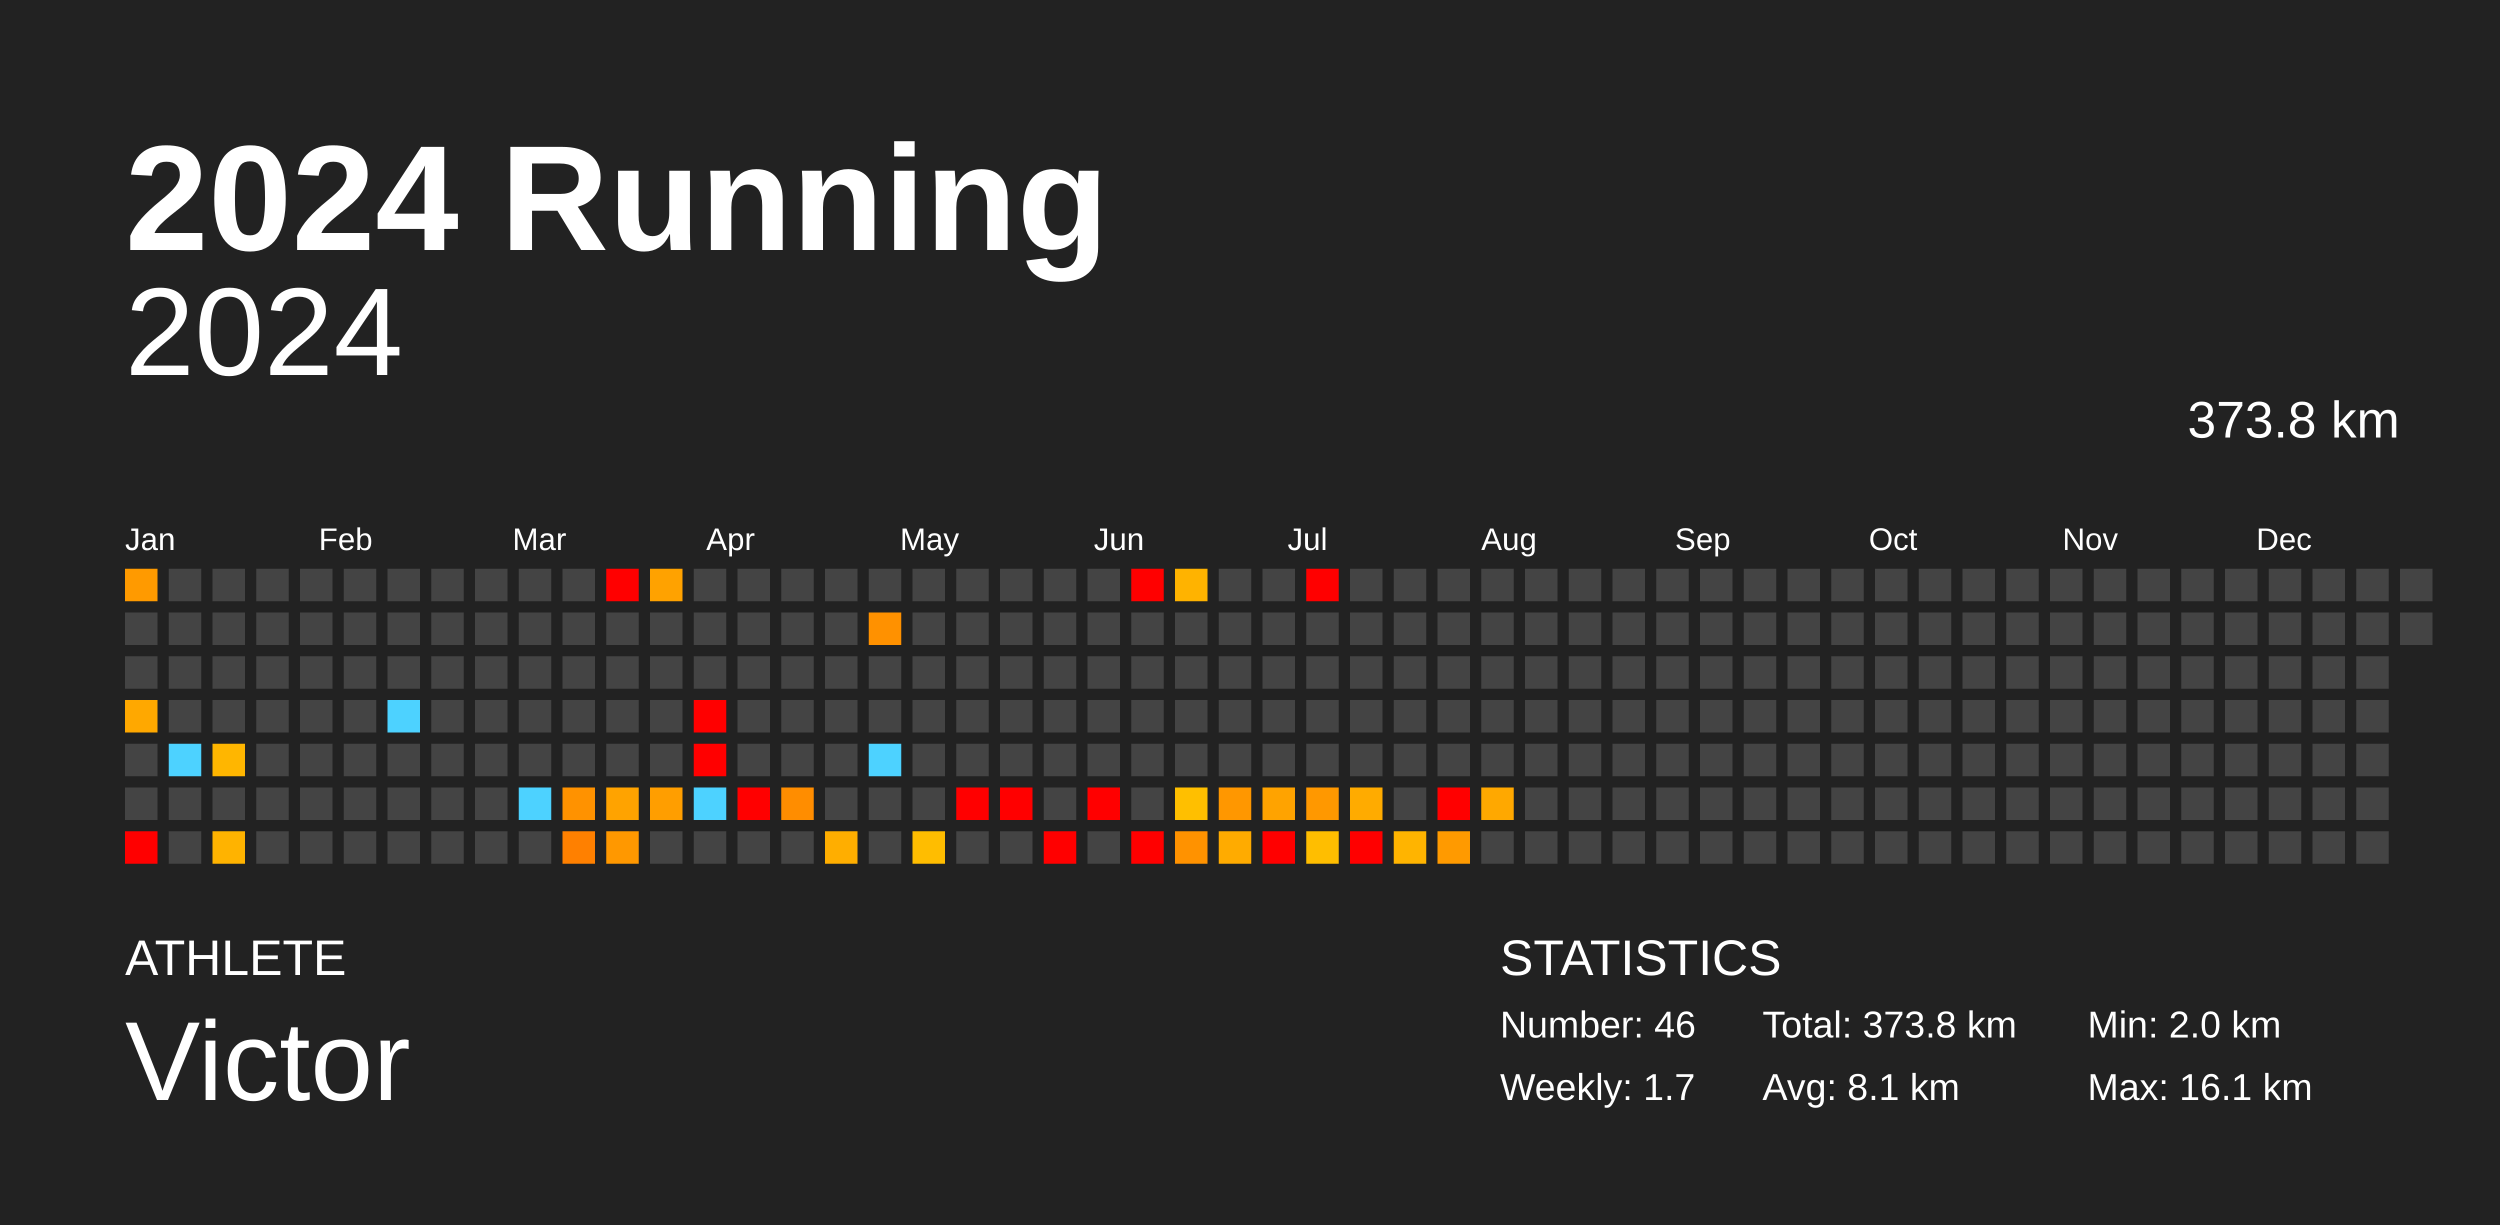
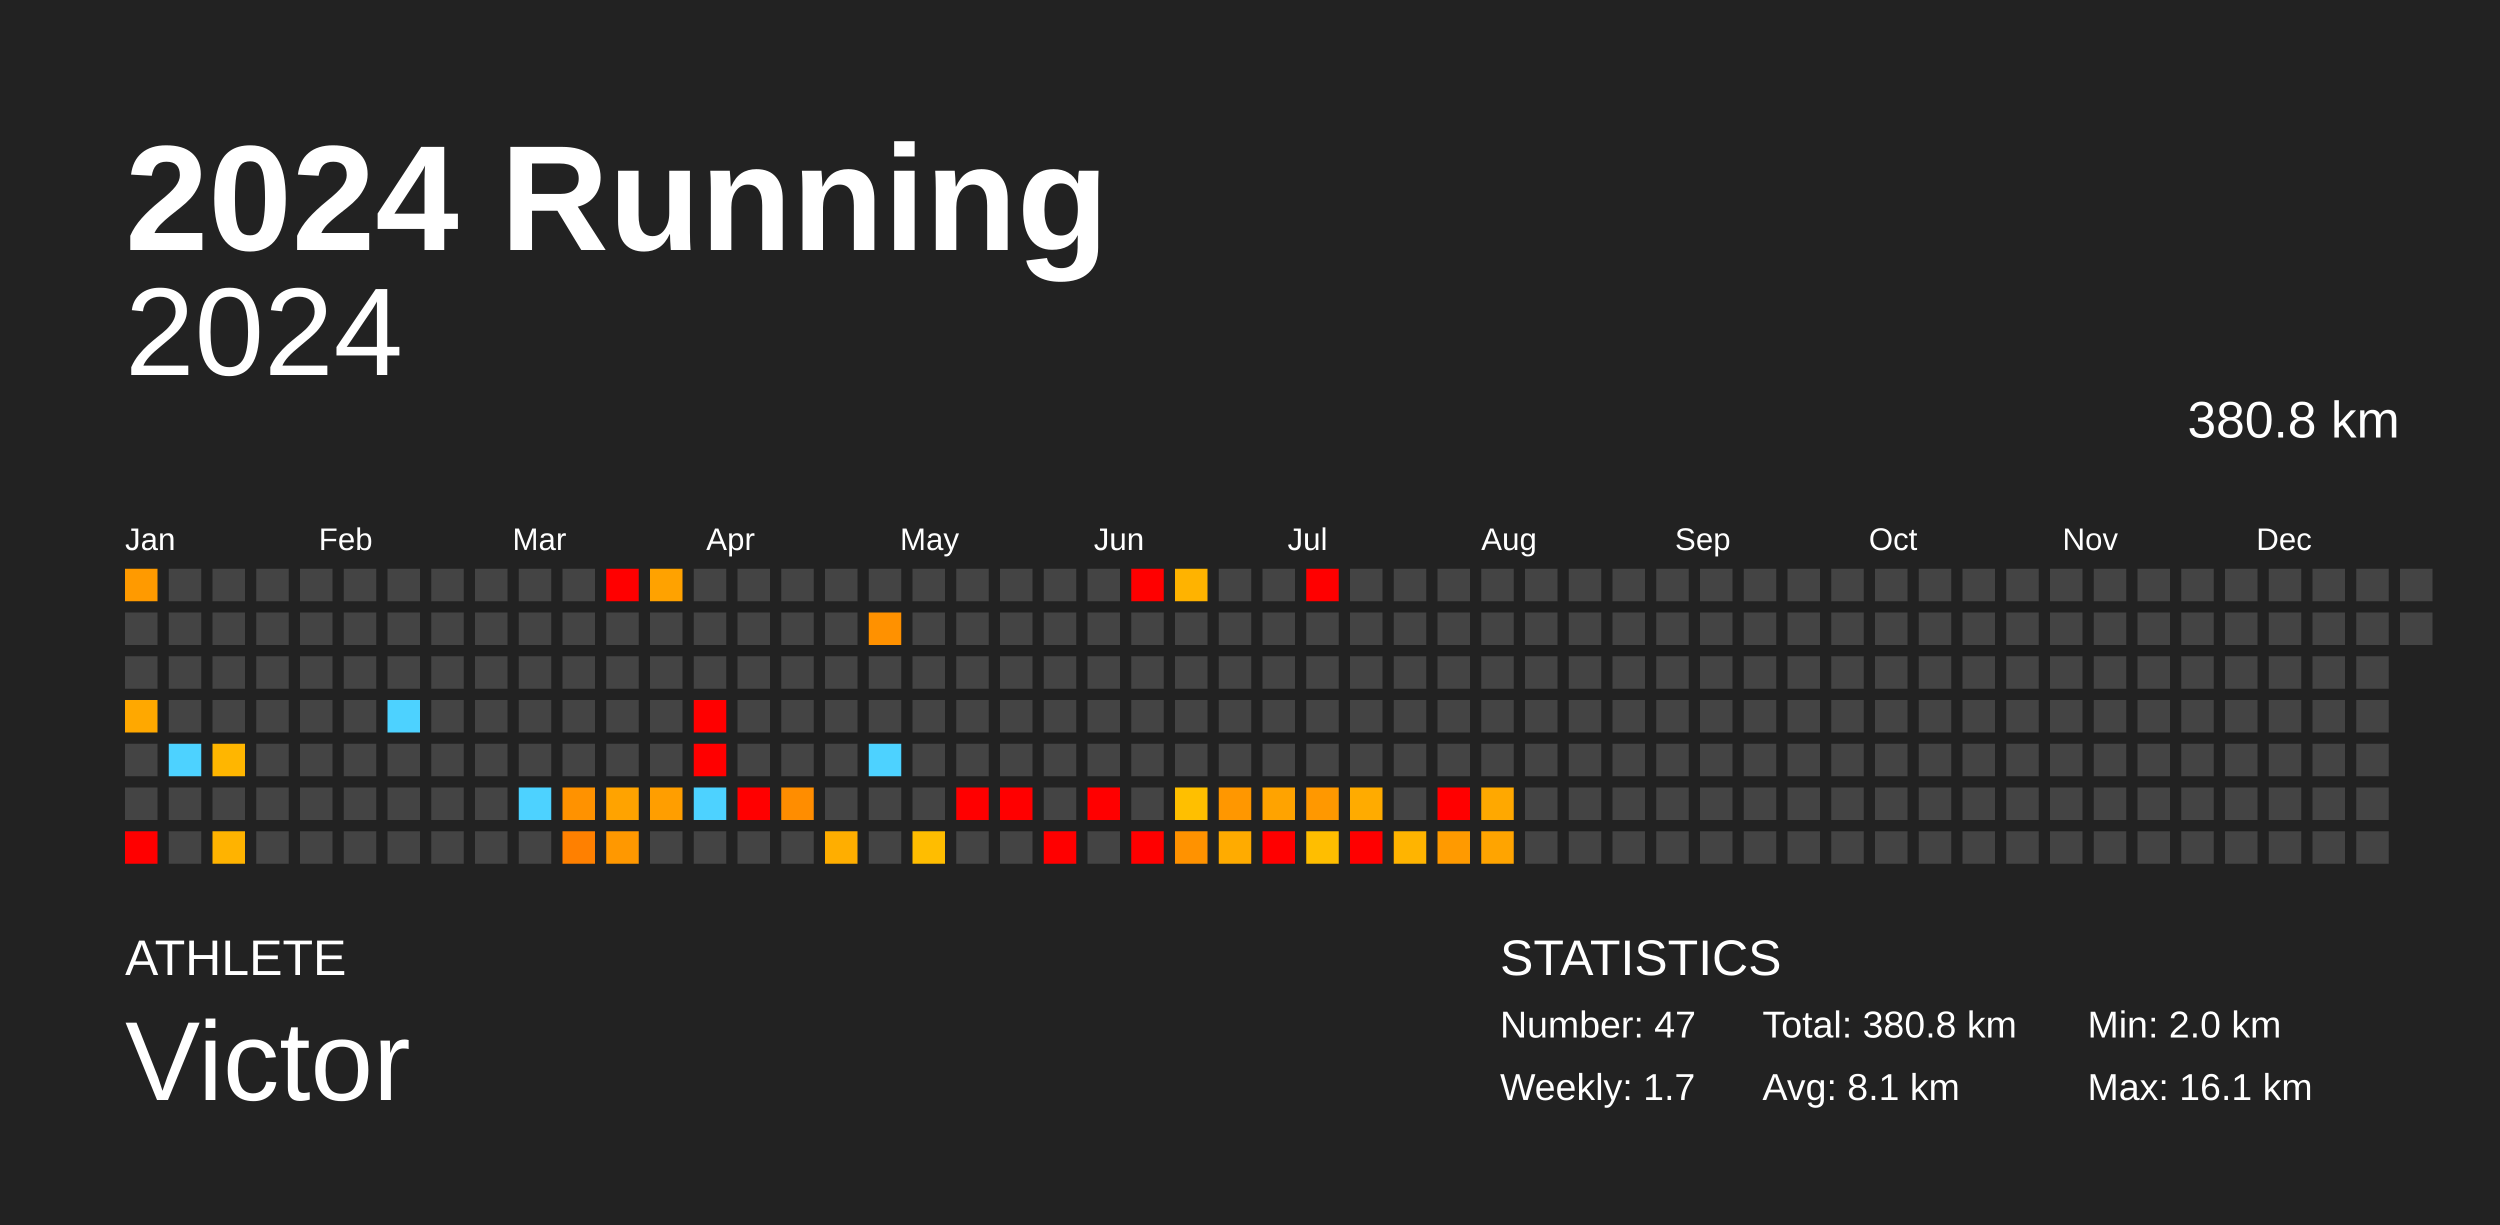
<svg xmlns="http://www.w3.org/2000/svg" baseProfile="full" height="98mm" version="1.1" viewBox="0,0,200,98" width="200mm">
  <defs />
  <rect fill="#222222" height="98" width="200" x="0" y="0" />
  <text fill="#FFFFFF" style="font-size:12px; font-family:Arial; font-weight:bold;" x="10" y="20">2024 Running</text>
  <text fill="#FFFFFF" style="font-size:4px; font-family:Arial" x="10" y="78">ATHLETE</text>
  <text fill="#FFFFFF" style="font-size:9px; font-family:Arial" x="10" y="88">Victor</text>
  <text fill="#FFFFFF" style="font-size:4px; font-family:Arial" x="120" y="78">STATISTICS</text>
-   <text fill="#FFFFFF" style="font-size:3px; font-family:Arial" x="120" y="83">Number: 46</text>
+   <text fill="#FFFFFF" style="font-size:3px; font-family:Arial" x="120" y="83">Number: 47</text>
  <text fill="#FFFFFF" style="font-size:3px; font-family:Arial" x="120" y="88">Weekly: 1.7</text>
-   <text fill="#FFFFFF" style="font-size:3px; font-family:Arial" x="141" y="83">Total: 373.8 km</text>
+   <text fill="#FFFFFF" style="font-size:3px; font-family:Arial" x="141" y="83">Total: 380.8 km</text>
  <text fill="#FFFFFF" style="font-size:3px; font-family:Arial" x="141" y="88">Avg: 8.1 km</text>
  <text fill="#FFFFFF" style="font-size:3px; font-family:Arial" x="167" y="83">Min: 2.0 km</text>
  <text fill="#FFFFFF" style="font-size:3px; font-family:Arial" x="167" y="88">Max: 16.1 km</text>
  <text alignment-baseline="hanging" fill="#FFFFFF" style="font-size:10.0px; font-family:Arial;" x="10" y="30">2024</text>
-   <text alignment-baseline="hanging" fill="#FFFFFF" style="font-size:4.125px; font-family:Arial;" x="175" y="35">373.8 km</text>
+   <text alignment-baseline="hanging" fill="#FFFFFF" style="font-size:4.125px; font-family:Arial;" x="175" y="35">380.8 km</text>
  <text fill="#FFFFFF" style="font-size:2.5px; font-family:Arial" x="10.0" y="44">Jan</text>
  <text fill="#FFFFFF" style="font-size:2.5px; font-family:Arial" x="25.5" y="44">Feb</text>
  <text fill="#FFFFFF" style="font-size:2.5px; font-family:Arial" x="41.0" y="44">Mar</text>
  <text fill="#FFFFFF" style="font-size:2.5px; font-family:Arial" x="56.5" y="44">Apr</text>
  <text fill="#FFFFFF" style="font-size:2.5px; font-family:Arial" x="72.0" y="44">May</text>
  <text fill="#FFFFFF" style="font-size:2.5px; font-family:Arial" x="87.5" y="44">Jun</text>
  <text fill="#FFFFFF" style="font-size:2.5px; font-family:Arial" x="103.0" y="44">Jul</text>
  <text fill="#FFFFFF" style="font-size:2.5px; font-family:Arial" x="118.5" y="44">Aug</text>
  <text fill="#FFFFFF" style="font-size:2.5px; font-family:Arial" x="134.0" y="44">Sep</text>
  <text fill="#FFFFFF" style="font-size:2.5px; font-family:Arial" x="149.5" y="44">Oct</text>
  <text fill="#FFFFFF" style="font-size:2.5px; font-family:Arial" x="165.0" y="44">Nov</text>
  <text fill="#FFFFFF" style="font-size:2.5px; font-family:Arial" x="180.5" y="44">Dec</text>
  <rect fill="#ff9a00" height="2.6" width="2.6" x="10.0" y="45.5" />
  <rect fill="#444444" height="2.6" width="2.6" x="10.0" y="49.0" />
  <rect fill="#444444" height="2.6" width="2.6" x="10.0" y="52.5" />
  <rect fill="#ffa800" height="2.6" width="2.6" x="10.0" y="56.0" />
  <rect fill="#444444" height="2.6" width="2.6" x="10.0" y="59.5" />
  <rect fill="#444444" height="2.6" width="2.6" x="10.0" y="63.0" />
  <rect fill="red" height="2.6" width="2.6" x="10.0" y="66.5" />
  <rect fill="#444444" height="2.6" width="2.6" x="13.5" y="45.5" />
  <rect fill="#444444" height="2.6" width="2.6" x="13.5" y="49.0" />
  <rect fill="#444444" height="2.6" width="2.6" x="13.5" y="52.5" />
  <rect fill="#444444" height="2.6" width="2.6" x="13.5" y="56.0" />
  <rect fill="#4dd2ff" height="2.6" width="2.6" x="13.5" y="59.5" />
  <rect fill="#444444" height="2.6" width="2.6" x="13.5" y="63.0" />
  <rect fill="#444444" height="2.6" width="2.6" x="13.5" y="66.5" />
  <rect fill="#444444" height="2.6" width="2.6" x="17.0" y="45.5" />
  <rect fill="#444444" height="2.6" width="2.6" x="17.0" y="49.0" />
  <rect fill="#444444" height="2.6" width="2.6" x="17.0" y="52.5" />
  <rect fill="#444444" height="2.6" width="2.6" x="17.0" y="56.0" />
  <rect fill="#ffb600" height="2.6" width="2.6" x="17.0" y="59.5" />
  <rect fill="#444444" height="2.6" width="2.6" x="17.0" y="63.0" />
  <rect fill="#ffb300" height="2.6" width="2.6" x="17.0" y="66.5" />
  <rect fill="#444444" height="2.6" width="2.6" x="20.5" y="45.5" />
  <rect fill="#444444" height="2.6" width="2.6" x="20.5" y="49.0" />
  <rect fill="#444444" height="2.6" width="2.6" x="20.5" y="52.5" />
  <rect fill="#444444" height="2.6" width="2.6" x="20.5" y="56.0" />
  <rect fill="#444444" height="2.6" width="2.6" x="20.5" y="59.5" />
  <rect fill="#444444" height="2.6" width="2.6" x="20.5" y="63.0" />
  <rect fill="#444444" height="2.6" width="2.6" x="20.5" y="66.5" />
  <rect fill="#444444" height="2.6" width="2.6" x="24.0" y="45.5" />
  <rect fill="#444444" height="2.6" width="2.6" x="24.0" y="49.0" />
  <rect fill="#444444" height="2.6" width="2.6" x="24.0" y="52.5" />
  <rect fill="#444444" height="2.6" width="2.6" x="24.0" y="56.0" />
  <rect fill="#444444" height="2.6" width="2.6" x="24.0" y="59.5" />
  <rect fill="#444444" height="2.6" width="2.6" x="24.0" y="63.0" />
  <rect fill="#444444" height="2.6" width="2.6" x="24.0" y="66.5" />
  <rect fill="#444444" height="2.6" width="2.6" x="27.5" y="45.5" />
  <rect fill="#444444" height="2.6" width="2.6" x="27.5" y="49.0" />
  <rect fill="#444444" height="2.6" width="2.6" x="27.5" y="52.5" />
  <rect fill="#444444" height="2.6" width="2.6" x="27.5" y="56.0" />
  <rect fill="#444444" height="2.6" width="2.6" x="27.5" y="59.5" />
  <rect fill="#444444" height="2.6" width="2.6" x="27.5" y="63.0" />
  <rect fill="#444444" height="2.6" width="2.6" x="27.5" y="66.5" />
  <rect fill="#444444" height="2.6" width="2.6" x="31.0" y="45.5" />
  <rect fill="#444444" height="2.6" width="2.6" x="31.0" y="49.0" />
  <rect fill="#444444" height="2.6" width="2.6" x="31.0" y="52.5" />
  <rect fill="#4dd2ff" height="2.6" width="2.6" x="31.0" y="56.0" />
  <rect fill="#444444" height="2.6" width="2.6" x="31.0" y="59.5" />
  <rect fill="#444444" height="2.6" width="2.6" x="31.0" y="63.0" />
  <rect fill="#444444" height="2.6" width="2.6" x="31.0" y="66.5" />
  <rect fill="#444444" height="2.6" width="2.6" x="34.5" y="45.5" />
  <rect fill="#444444" height="2.6" width="2.6" x="34.5" y="49.0" />
  <rect fill="#444444" height="2.6" width="2.6" x="34.5" y="52.5" />
  <rect fill="#444444" height="2.6" width="2.6" x="34.5" y="56.0" />
  <rect fill="#444444" height="2.6" width="2.6" x="34.5" y="59.5" />
  <rect fill="#444444" height="2.6" width="2.6" x="34.5" y="63.0" />
  <rect fill="#444444" height="2.6" width="2.6" x="34.5" y="66.5" />
  <rect fill="#444444" height="2.6" width="2.6" x="38.0" y="45.5" />
  <rect fill="#444444" height="2.6" width="2.6" x="38.0" y="49.0" />
  <rect fill="#444444" height="2.6" width="2.6" x="38.0" y="52.5" />
  <rect fill="#444444" height="2.6" width="2.6" x="38.0" y="56.0" />
  <rect fill="#444444" height="2.6" width="2.6" x="38.0" y="59.5" />
  <rect fill="#444444" height="2.6" width="2.6" x="38.0" y="63.0" />
  <rect fill="#444444" height="2.6" width="2.6" x="38.0" y="66.5" />
  <rect fill="#444444" height="2.6" width="2.6" x="41.5" y="45.5" />
  <rect fill="#444444" height="2.6" width="2.6" x="41.5" y="49.0" />
  <rect fill="#444444" height="2.6" width="2.6" x="41.5" y="52.5" />
  <rect fill="#444444" height="2.6" width="2.6" x="41.5" y="56.0" />
  <rect fill="#444444" height="2.6" width="2.6" x="41.5" y="59.5" />
  <rect fill="#4dd2ff" height="2.6" width="2.6" x="41.5" y="63.0" />
  <rect fill="#444444" height="2.6" width="2.6" x="41.5" y="66.5" />
  <rect fill="#444444" height="2.6" width="2.6" x="45.0" y="45.5" />
  <rect fill="#444444" height="2.6" width="2.6" x="45.0" y="49.0" />
  <rect fill="#444444" height="2.6" width="2.6" x="45.0" y="52.5" />
  <rect fill="#444444" height="2.6" width="2.6" x="45.0" y="56.0" />
  <rect fill="#444444" height="2.6" width="2.6" x="45.0" y="59.5" />
  <rect fill="#ff9200" height="2.6" width="2.6" x="45.0" y="63.0" />
  <rect fill="#ff8000" height="2.6" width="2.6" x="45.0" y="66.5" />
  <rect fill="red" height="2.6" width="2.6" x="48.5" y="45.5" />
  <rect fill="#444444" height="2.6" width="2.6" x="48.5" y="49.0" />
  <rect fill="#444444" height="2.6" width="2.6" x="48.5" y="52.5" />
  <rect fill="#444444" height="2.6" width="2.6" x="48.5" y="56.0" />
  <rect fill="#444444" height="2.6" width="2.6" x="48.5" y="59.5" />
  <rect fill="#ffa300" height="2.6" width="2.6" x="48.5" y="63.0" />
  <rect fill="#ff9800" height="2.6" width="2.6" x="48.5" y="66.5" />
  <rect fill="#ffa200" height="2.6" width="2.6" x="52.0" y="45.5" />
  <rect fill="#444444" height="2.6" width="2.6" x="52.0" y="49.0" />
  <rect fill="#444444" height="2.6" width="2.6" x="52.0" y="52.5" />
  <rect fill="#444444" height="2.6" width="2.6" x="52.0" y="56.0" />
  <rect fill="#444444" height="2.6" width="2.6" x="52.0" y="59.5" />
  <rect fill="#ff9e00" height="2.6" width="2.6" x="52.0" y="63.0" />
  <rect fill="#444444" height="2.6" width="2.6" x="52.0" y="66.5" />
  <rect fill="#444444" height="2.6" width="2.6" x="55.5" y="45.5" />
  <rect fill="#444444" height="2.6" width="2.6" x="55.5" y="49.0" />
  <rect fill="#444444" height="2.6" width="2.6" x="55.5" y="52.5" />
  <rect fill="red" height="2.6" width="2.6" x="55.5" y="56.0" />
  <rect fill="red" height="2.6" width="2.6" x="55.5" y="59.5" />
  <rect fill="#4dd2ff" height="2.6" width="2.6" x="55.5" y="63.0" />
  <rect fill="#444444" height="2.6" width="2.6" x="55.5" y="66.5" />
  <rect fill="#444444" height="2.6" width="2.6" x="59.0" y="45.5" />
  <rect fill="#444444" height="2.6" width="2.6" x="59.0" y="49.0" />
  <rect fill="#444444" height="2.6" width="2.6" x="59.0" y="52.5" />
  <rect fill="#444444" height="2.6" width="2.6" x="59.0" y="56.0" />
  <rect fill="#444444" height="2.6" width="2.6" x="59.0" y="59.5" />
  <rect fill="red" height="2.6" width="2.6" x="59.0" y="63.0" />
  <rect fill="#444444" height="2.6" width="2.6" x="59.0" y="66.5" />
  <rect fill="#444444" height="2.6" width="2.6" x="62.5" y="45.5" />
  <rect fill="#444444" height="2.6" width="2.6" x="62.5" y="49.0" />
  <rect fill="#444444" height="2.6" width="2.6" x="62.5" y="52.5" />
  <rect fill="#444444" height="2.6" width="2.6" x="62.5" y="56.0" />
  <rect fill="#444444" height="2.6" width="2.6" x="62.5" y="59.5" />
  <rect fill="#ff8d00" height="2.6" width="2.6" x="62.5" y="63.0" />
  <rect fill="#444444" height="2.6" width="2.6" x="62.5" y="66.5" />
  <rect fill="#444444" height="2.6" width="2.6" x="66.0" y="45.5" />
  <rect fill="#444444" height="2.6" width="2.6" x="66.0" y="49.0" />
  <rect fill="#444444" height="2.6" width="2.6" x="66.0" y="52.5" />
  <rect fill="#444444" height="2.6" width="2.6" x="66.0" y="56.0" />
  <rect fill="#444444" height="2.6" width="2.6" x="66.0" y="59.5" />
  <rect fill="#444444" height="2.6" width="2.6" x="66.0" y="63.0" />
  <rect fill="#ffae00" height="2.6" width="2.6" x="66.0" y="66.5" />
  <rect fill="#444444" height="2.6" width="2.6" x="69.5" y="45.5" />
  <rect fill="#ff9100" height="2.6" width="2.6" x="69.5" y="49.0" />
  <rect fill="#444444" height="2.6" width="2.6" x="69.5" y="52.5" />
  <rect fill="#444444" height="2.6" width="2.6" x="69.5" y="56.0" />
  <rect fill="#4dd2ff" height="2.6" width="2.6" x="69.5" y="59.5" />
  <rect fill="#444444" height="2.6" width="2.6" x="69.5" y="63.0" />
  <rect fill="#444444" height="2.6" width="2.6" x="69.5" y="66.5" />
  <rect fill="#444444" height="2.6" width="2.6" x="73.0" y="45.5" />
  <rect fill="#444444" height="2.6" width="2.6" x="73.0" y="49.0" />
  <rect fill="#444444" height="2.6" width="2.6" x="73.0" y="52.5" />
  <rect fill="#444444" height="2.6" width="2.6" x="73.0" y="56.0" />
  <rect fill="#444444" height="2.6" width="2.6" x="73.0" y="59.5" />
  <rect fill="#444444" height="2.6" width="2.6" x="73.0" y="63.0" />
  <rect fill="#ffbd00" height="2.6" width="2.6" x="73.0" y="66.5" />
  <rect fill="#444444" height="2.6" width="2.6" x="76.5" y="45.5" />
  <rect fill="#444444" height="2.6" width="2.6" x="76.5" y="49.0" />
  <rect fill="#444444" height="2.6" width="2.6" x="76.5" y="52.5" />
  <rect fill="#444444" height="2.6" width="2.6" x="76.5" y="56.0" />
  <rect fill="#444444" height="2.6" width="2.6" x="76.5" y="59.5" />
  <rect fill="red" height="2.6" width="2.6" x="76.5" y="63.0" />
  <rect fill="#444444" height="2.6" width="2.6" x="76.5" y="66.5" />
  <rect fill="#444444" height="2.6" width="2.6" x="80.0" y="45.5" />
  <rect fill="#444444" height="2.6" width="2.6" x="80.0" y="49.0" />
  <rect fill="#444444" height="2.6" width="2.6" x="80.0" y="52.5" />
  <rect fill="#444444" height="2.6" width="2.6" x="80.0" y="56.0" />
  <rect fill="#444444" height="2.6" width="2.6" x="80.0" y="59.5" />
  <rect fill="red" height="2.6" width="2.6" x="80.0" y="63.0" />
  <rect fill="#444444" height="2.6" width="2.6" x="80.0" y="66.5" />
  <rect fill="#444444" height="2.6" width="2.6" x="83.5" y="45.5" />
  <rect fill="#444444" height="2.6" width="2.6" x="83.5" y="49.0" />
  <rect fill="#444444" height="2.6" width="2.6" x="83.5" y="52.5" />
  <rect fill="#444444" height="2.6" width="2.6" x="83.5" y="56.0" />
  <rect fill="#444444" height="2.6" width="2.6" x="83.5" y="59.5" />
  <rect fill="#444444" height="2.6" width="2.6" x="83.5" y="63.0" />
  <rect fill="red" height="2.6" width="2.6" x="83.5" y="66.5" />
  <rect fill="#444444" height="2.6" width="2.6" x="87.0" y="45.5" />
  <rect fill="#444444" height="2.6" width="2.6" x="87.0" y="49.0" />
  <rect fill="#444444" height="2.6" width="2.6" x="87.0" y="52.5" />
  <rect fill="#444444" height="2.6" width="2.6" x="87.0" y="56.0" />
  <rect fill="#444444" height="2.6" width="2.6" x="87.0" y="59.5" />
  <rect fill="red" height="2.6" width="2.6" x="87.0" y="63.0" />
  <rect fill="#444444" height="2.6" width="2.6" x="87.0" y="66.5" />
  <rect fill="red" height="2.6" width="2.6" x="90.5" y="45.5" />
  <rect fill="#444444" height="2.6" width="2.6" x="90.5" y="49.0" />
  <rect fill="#444444" height="2.6" width="2.6" x="90.5" y="52.5" />
  <rect fill="#444444" height="2.6" width="2.6" x="90.5" y="56.0" />
  <rect fill="#444444" height="2.6" width="2.6" x="90.5" y="59.5" />
  <rect fill="#444444" height="2.6" width="2.6" x="90.5" y="63.0" />
  <rect fill="red" height="2.6" width="2.6" x="90.5" y="66.5" />
  <rect fill="#ffb300" height="2.6" width="2.6" x="94.0" y="45.5" />
  <rect fill="#444444" height="2.6" width="2.6" x="94.0" y="49.0" />
  <rect fill="#444444" height="2.6" width="2.6" x="94.0" y="52.5" />
  <rect fill="#444444" height="2.6" width="2.6" x="94.0" y="56.0" />
  <rect fill="#444444" height="2.6" width="2.6" x="94.0" y="59.5" />
  <rect fill="#ffbf00" height="2.6" width="2.6" x="94.0" y="63.0" />
  <rect fill="#ff9200" height="2.6" width="2.6" x="94.0" y="66.5" />
  <rect fill="#444444" height="2.6" width="2.6" x="97.5" y="45.5" />
  <rect fill="#444444" height="2.6" width="2.6" x="97.5" y="49.0" />
  <rect fill="#444444" height="2.6" width="2.6" x="97.5" y="52.5" />
  <rect fill="#444444" height="2.6" width="2.6" x="97.5" y="56.0" />
  <rect fill="#444444" height="2.6" width="2.6" x="97.5" y="59.5" />
  <rect fill="#ff9700" height="2.6" width="2.6" x="97.5" y="63.0" />
  <rect fill="#ffab00" height="2.6" width="2.6" x="97.5" y="66.5" />
  <rect fill="#444444" height="2.6" width="2.6" x="101.0" y="45.5" />
  <rect fill="#444444" height="2.6" width="2.6" x="101.0" y="49.0" />
  <rect fill="#444444" height="2.6" width="2.6" x="101.0" y="52.5" />
  <rect fill="#444444" height="2.6" width="2.6" x="101.0" y="56.0" />
  <rect fill="#444444" height="2.6" width="2.6" x="101.0" y="59.5" />
  <rect fill="#ffa300" height="2.6" width="2.6" x="101.0" y="63.0" />
  <rect fill="red" height="2.6" width="2.6" x="101.0" y="66.5" />
  <rect fill="red" height="2.6" width="2.6" x="104.5" y="45.5" />
  <rect fill="#444444" height="2.6" width="2.6" x="104.5" y="49.0" />
  <rect fill="#444444" height="2.6" width="2.6" x="104.5" y="52.5" />
  <rect fill="#444444" height="2.6" width="2.6" x="104.5" y="56.0" />
  <rect fill="#444444" height="2.6" width="2.6" x="104.5" y="59.5" />
  <rect fill="#ff9800" height="2.6" width="2.6" x="104.5" y="63.0" />
  <rect fill="#ffbe00" height="2.6" width="2.6" x="104.5" y="66.5" />
  <rect fill="#444444" height="2.6" width="2.6" x="108.0" y="45.5" />
  <rect fill="#444444" height="2.6" width="2.6" x="108.0" y="49.0" />
  <rect fill="#444444" height="2.6" width="2.6" x="108.0" y="52.5" />
  <rect fill="#444444" height="2.6" width="2.6" x="108.0" y="56.0" />
  <rect fill="#444444" height="2.6" width="2.6" x="108.0" y="59.5" />
  <rect fill="#ffab00" height="2.6" width="2.6" x="108.0" y="63.0" />
  <rect fill="red" height="2.6" width="2.6" x="108.0" y="66.5" />
  <rect fill="#444444" height="2.6" width="2.6" x="111.5" y="45.5" />
  <rect fill="#444444" height="2.6" width="2.6" x="111.5" y="49.0" />
  <rect fill="#444444" height="2.6" width="2.6" x="111.5" y="52.5" />
  <rect fill="#444444" height="2.6" width="2.6" x="111.5" y="56.0" />
  <rect fill="#444444" height="2.6" width="2.6" x="111.5" y="59.5" />
  <rect fill="#444444" height="2.6" width="2.6" x="111.5" y="63.0" />
  <rect fill="#ffb400" height="2.6" width="2.6" x="111.5" y="66.5" />
  <rect fill="#444444" height="2.6" width="2.6" x="115.0" y="45.5" />
  <rect fill="#444444" height="2.6" width="2.6" x="115.0" y="49.0" />
  <rect fill="#444444" height="2.6" width="2.6" x="115.0" y="52.5" />
  <rect fill="#444444" height="2.6" width="2.6" x="115.0" y="56.0" />
  <rect fill="#444444" height="2.6" width="2.6" x="115.0" y="59.5" />
  <rect fill="red" height="2.6" width="2.6" x="115.0" y="63.0" />
  <rect fill="#ff9a00" height="2.6" width="2.6" x="115.0" y="66.5" />
  <rect fill="#444444" height="2.6" width="2.6" x="118.5" y="45.5" />
  <rect fill="#444444" height="2.6" width="2.6" x="118.5" y="49.0" />
  <rect fill="#444444" height="2.6" width="2.6" x="118.5" y="52.5" />
  <rect fill="#444444" height="2.6" width="2.6" x="118.5" y="56.0" />
  <rect fill="#444444" height="2.6" width="2.6" x="118.5" y="59.5" />
  <rect fill="#ffa800" height="2.6" width="2.6" x="118.5" y="63.0" />
-   <rect fill="#444444" height="2.6" width="2.6" x="118.5" y="66.5" />
+   <rect fill="#ffa400" height="2.6" width="2.6" x="118.5" y="66.5" />
  <rect fill="#444444" height="2.6" width="2.6" x="122.0" y="45.5" />
  <rect fill="#444444" height="2.6" width="2.6" x="122.0" y="49.0" />
  <rect fill="#444444" height="2.6" width="2.6" x="122.0" y="52.5" />
  <rect fill="#444444" height="2.6" width="2.6" x="122.0" y="56.0" />
  <rect fill="#444444" height="2.6" width="2.6" x="122.0" y="59.5" />
  <rect fill="#444444" height="2.6" width="2.6" x="122.0" y="63.0" />
  <rect fill="#444444" height="2.6" width="2.6" x="122.0" y="66.5" />
  <rect fill="#444444" height="2.6" width="2.6" x="125.5" y="45.5" />
  <rect fill="#444444" height="2.6" width="2.6" x="125.5" y="49.0" />
  <rect fill="#444444" height="2.6" width="2.6" x="125.5" y="52.5" />
  <rect fill="#444444" height="2.6" width="2.6" x="125.5" y="56.0" />
  <rect fill="#444444" height="2.6" width="2.6" x="125.5" y="59.5" />
  <rect fill="#444444" height="2.6" width="2.6" x="125.5" y="63.0" />
  <rect fill="#444444" height="2.6" width="2.6" x="125.5" y="66.5" />
  <rect fill="#444444" height="2.6" width="2.6" x="129.0" y="45.5" />
  <rect fill="#444444" height="2.6" width="2.6" x="129.0" y="49.0" />
  <rect fill="#444444" height="2.6" width="2.6" x="129.0" y="52.5" />
  <rect fill="#444444" height="2.6" width="2.6" x="129.0" y="56.0" />
  <rect fill="#444444" height="2.6" width="2.6" x="129.0" y="59.5" />
  <rect fill="#444444" height="2.6" width="2.6" x="129.0" y="63.0" />
  <rect fill="#444444" height="2.6" width="2.6" x="129.0" y="66.5" />
  <rect fill="#444444" height="2.6" width="2.6" x="132.5" y="45.5" />
  <rect fill="#444444" height="2.6" width="2.6" x="132.5" y="49.0" />
  <rect fill="#444444" height="2.6" width="2.6" x="132.5" y="52.5" />
  <rect fill="#444444" height="2.6" width="2.6" x="132.5" y="56.0" />
  <rect fill="#444444" height="2.6" width="2.6" x="132.5" y="59.5" />
  <rect fill="#444444" height="2.6" width="2.6" x="132.5" y="63.0" />
  <rect fill="#444444" height="2.6" width="2.6" x="132.5" y="66.5" />
  <rect fill="#444444" height="2.6" width="2.6" x="136.0" y="45.5" />
  <rect fill="#444444" height="2.6" width="2.6" x="136.0" y="49.0" />
  <rect fill="#444444" height="2.6" width="2.6" x="136.0" y="52.5" />
  <rect fill="#444444" height="2.6" width="2.6" x="136.0" y="56.0" />
  <rect fill="#444444" height="2.6" width="2.6" x="136.0" y="59.5" />
  <rect fill="#444444" height="2.6" width="2.6" x="136.0" y="63.0" />
  <rect fill="#444444" height="2.6" width="2.6" x="136.0" y="66.5" />
  <rect fill="#444444" height="2.6" width="2.6" x="139.5" y="45.5" />
  <rect fill="#444444" height="2.6" width="2.6" x="139.5" y="49.0" />
  <rect fill="#444444" height="2.6" width="2.6" x="139.5" y="52.5" />
  <rect fill="#444444" height="2.6" width="2.6" x="139.5" y="56.0" />
  <rect fill="#444444" height="2.6" width="2.6" x="139.5" y="59.5" />
  <rect fill="#444444" height="2.6" width="2.6" x="139.5" y="63.0" />
  <rect fill="#444444" height="2.6" width="2.6" x="139.5" y="66.5" />
  <rect fill="#444444" height="2.6" width="2.6" x="143.0" y="45.5" />
  <rect fill="#444444" height="2.6" width="2.6" x="143.0" y="49.0" />
  <rect fill="#444444" height="2.6" width="2.6" x="143.0" y="52.5" />
  <rect fill="#444444" height="2.6" width="2.6" x="143.0" y="56.0" />
  <rect fill="#444444" height="2.6" width="2.6" x="143.0" y="59.5" />
  <rect fill="#444444" height="2.6" width="2.6" x="143.0" y="63.0" />
  <rect fill="#444444" height="2.6" width="2.6" x="143.0" y="66.5" />
  <rect fill="#444444" height="2.6" width="2.6" x="146.5" y="45.5" />
  <rect fill="#444444" height="2.6" width="2.6" x="146.5" y="49.0" />
  <rect fill="#444444" height="2.6" width="2.6" x="146.5" y="52.5" />
  <rect fill="#444444" height="2.6" width="2.6" x="146.5" y="56.0" />
  <rect fill="#444444" height="2.6" width="2.6" x="146.5" y="59.5" />
  <rect fill="#444444" height="2.6" width="2.6" x="146.5" y="63.0" />
  <rect fill="#444444" height="2.6" width="2.6" x="146.5" y="66.5" />
  <rect fill="#444444" height="2.6" width="2.6" x="150.0" y="45.5" />
  <rect fill="#444444" height="2.6" width="2.6" x="150.0" y="49.0" />
  <rect fill="#444444" height="2.6" width="2.6" x="150.0" y="52.5" />
  <rect fill="#444444" height="2.6" width="2.6" x="150.0" y="56.0" />
  <rect fill="#444444" height="2.6" width="2.6" x="150.0" y="59.5" />
  <rect fill="#444444" height="2.6" width="2.6" x="150.0" y="63.0" />
  <rect fill="#444444" height="2.6" width="2.6" x="150.0" y="66.5" />
  <rect fill="#444444" height="2.6" width="2.6" x="153.5" y="45.5" />
  <rect fill="#444444" height="2.6" width="2.6" x="153.5" y="49.0" />
  <rect fill="#444444" height="2.6" width="2.6" x="153.5" y="52.5" />
  <rect fill="#444444" height="2.6" width="2.6" x="153.5" y="56.0" />
  <rect fill="#444444" height="2.6" width="2.6" x="153.5" y="59.5" />
  <rect fill="#444444" height="2.6" width="2.6" x="153.5" y="63.0" />
  <rect fill="#444444" height="2.6" width="2.6" x="153.5" y="66.5" />
  <rect fill="#444444" height="2.6" width="2.6" x="157.0" y="45.5" />
  <rect fill="#444444" height="2.6" width="2.6" x="157.0" y="49.0" />
  <rect fill="#444444" height="2.6" width="2.6" x="157.0" y="52.5" />
  <rect fill="#444444" height="2.6" width="2.6" x="157.0" y="56.0" />
  <rect fill="#444444" height="2.6" width="2.6" x="157.0" y="59.5" />
  <rect fill="#444444" height="2.6" width="2.6" x="157.0" y="63.0" />
  <rect fill="#444444" height="2.6" width="2.6" x="157.0" y="66.5" />
  <rect fill="#444444" height="2.6" width="2.6" x="160.5" y="45.5" />
  <rect fill="#444444" height="2.6" width="2.6" x="160.5" y="49.0" />
  <rect fill="#444444" height="2.6" width="2.6" x="160.5" y="52.5" />
  <rect fill="#444444" height="2.6" width="2.6" x="160.5" y="56.0" />
  <rect fill="#444444" height="2.6" width="2.6" x="160.5" y="59.5" />
  <rect fill="#444444" height="2.6" width="2.6" x="160.5" y="63.0" />
  <rect fill="#444444" height="2.6" width="2.6" x="160.5" y="66.5" />
  <rect fill="#444444" height="2.6" width="2.6" x="164.0" y="45.5" />
  <rect fill="#444444" height="2.6" width="2.6" x="164.0" y="49.0" />
  <rect fill="#444444" height="2.6" width="2.6" x="164.0" y="52.5" />
  <rect fill="#444444" height="2.6" width="2.6" x="164.0" y="56.0" />
  <rect fill="#444444" height="2.6" width="2.6" x="164.0" y="59.5" />
  <rect fill="#444444" height="2.6" width="2.6" x="164.0" y="63.0" />
  <rect fill="#444444" height="2.6" width="2.6" x="164.0" y="66.5" />
  <rect fill="#444444" height="2.6" width="2.6" x="167.5" y="45.5" />
  <rect fill="#444444" height="2.6" width="2.6" x="167.5" y="49.0" />
  <rect fill="#444444" height="2.6" width="2.6" x="167.5" y="52.5" />
  <rect fill="#444444" height="2.6" width="2.6" x="167.5" y="56.0" />
  <rect fill="#444444" height="2.6" width="2.6" x="167.5" y="59.5" />
  <rect fill="#444444" height="2.6" width="2.6" x="167.5" y="63.0" />
  <rect fill="#444444" height="2.6" width="2.6" x="167.5" y="66.5" />
  <rect fill="#444444" height="2.6" width="2.6" x="171.0" y="45.5" />
  <rect fill="#444444" height="2.6" width="2.6" x="171.0" y="49.0" />
  <rect fill="#444444" height="2.6" width="2.6" x="171.0" y="52.5" />
  <rect fill="#444444" height="2.6" width="2.6" x="171.0" y="56.0" />
  <rect fill="#444444" height="2.6" width="2.6" x="171.0" y="59.5" />
  <rect fill="#444444" height="2.6" width="2.6" x="171.0" y="63.0" />
  <rect fill="#444444" height="2.6" width="2.6" x="171.0" y="66.5" />
  <rect fill="#444444" height="2.6" width="2.6" x="174.5" y="45.5" />
  <rect fill="#444444" height="2.6" width="2.6" x="174.5" y="49.0" />
  <rect fill="#444444" height="2.6" width="2.6" x="174.5" y="52.5" />
  <rect fill="#444444" height="2.6" width="2.6" x="174.5" y="56.0" />
  <rect fill="#444444" height="2.6" width="2.6" x="174.5" y="59.5" />
  <rect fill="#444444" height="2.6" width="2.6" x="174.5" y="63.0" />
  <rect fill="#444444" height="2.6" width="2.6" x="174.5" y="66.5" />
  <rect fill="#444444" height="2.6" width="2.6" x="178.0" y="45.5" />
  <rect fill="#444444" height="2.6" width="2.6" x="178.0" y="49.0" />
  <rect fill="#444444" height="2.6" width="2.6" x="178.0" y="52.5" />
  <rect fill="#444444" height="2.6" width="2.6" x="178.0" y="56.0" />
  <rect fill="#444444" height="2.6" width="2.6" x="178.0" y="59.5" />
  <rect fill="#444444" height="2.6" width="2.6" x="178.0" y="63.0" />
  <rect fill="#444444" height="2.6" width="2.6" x="178.0" y="66.5" />
  <rect fill="#444444" height="2.6" width="2.6" x="181.5" y="45.5" />
  <rect fill="#444444" height="2.6" width="2.6" x="181.5" y="49.0" />
  <rect fill="#444444" height="2.6" width="2.6" x="181.5" y="52.5" />
  <rect fill="#444444" height="2.6" width="2.6" x="181.5" y="56.0" />
  <rect fill="#444444" height="2.6" width="2.6" x="181.5" y="59.5" />
  <rect fill="#444444" height="2.6" width="2.6" x="181.5" y="63.0" />
  <rect fill="#444444" height="2.6" width="2.6" x="181.5" y="66.5" />
  <rect fill="#444444" height="2.6" width="2.6" x="185.0" y="45.5" />
  <rect fill="#444444" height="2.6" width="2.6" x="185.0" y="49.0" />
  <rect fill="#444444" height="2.6" width="2.6" x="185.0" y="52.5" />
  <rect fill="#444444" height="2.6" width="2.6" x="185.0" y="56.0" />
  <rect fill="#444444" height="2.6" width="2.6" x="185.0" y="59.5" />
  <rect fill="#444444" height="2.6" width="2.6" x="185.0" y="63.0" />
  <rect fill="#444444" height="2.6" width="2.6" x="185.0" y="66.5" />
  <rect fill="#444444" height="2.6" width="2.6" x="188.5" y="45.5" />
  <rect fill="#444444" height="2.6" width="2.6" x="188.5" y="49.0" />
  <rect fill="#444444" height="2.6" width="2.6" x="188.5" y="52.5" />
  <rect fill="#444444" height="2.6" width="2.6" x="188.5" y="56.0" />
  <rect fill="#444444" height="2.6" width="2.6" x="188.5" y="59.5" />
  <rect fill="#444444" height="2.6" width="2.6" x="188.5" y="63.0" />
  <rect fill="#444444" height="2.6" width="2.6" x="188.5" y="66.5" />
  <rect fill="#444444" height="2.6" width="2.6" x="192.0" y="45.5" />
  <rect fill="#444444" height="2.6" width="2.6" x="192.0" y="49.0" />
</svg>
